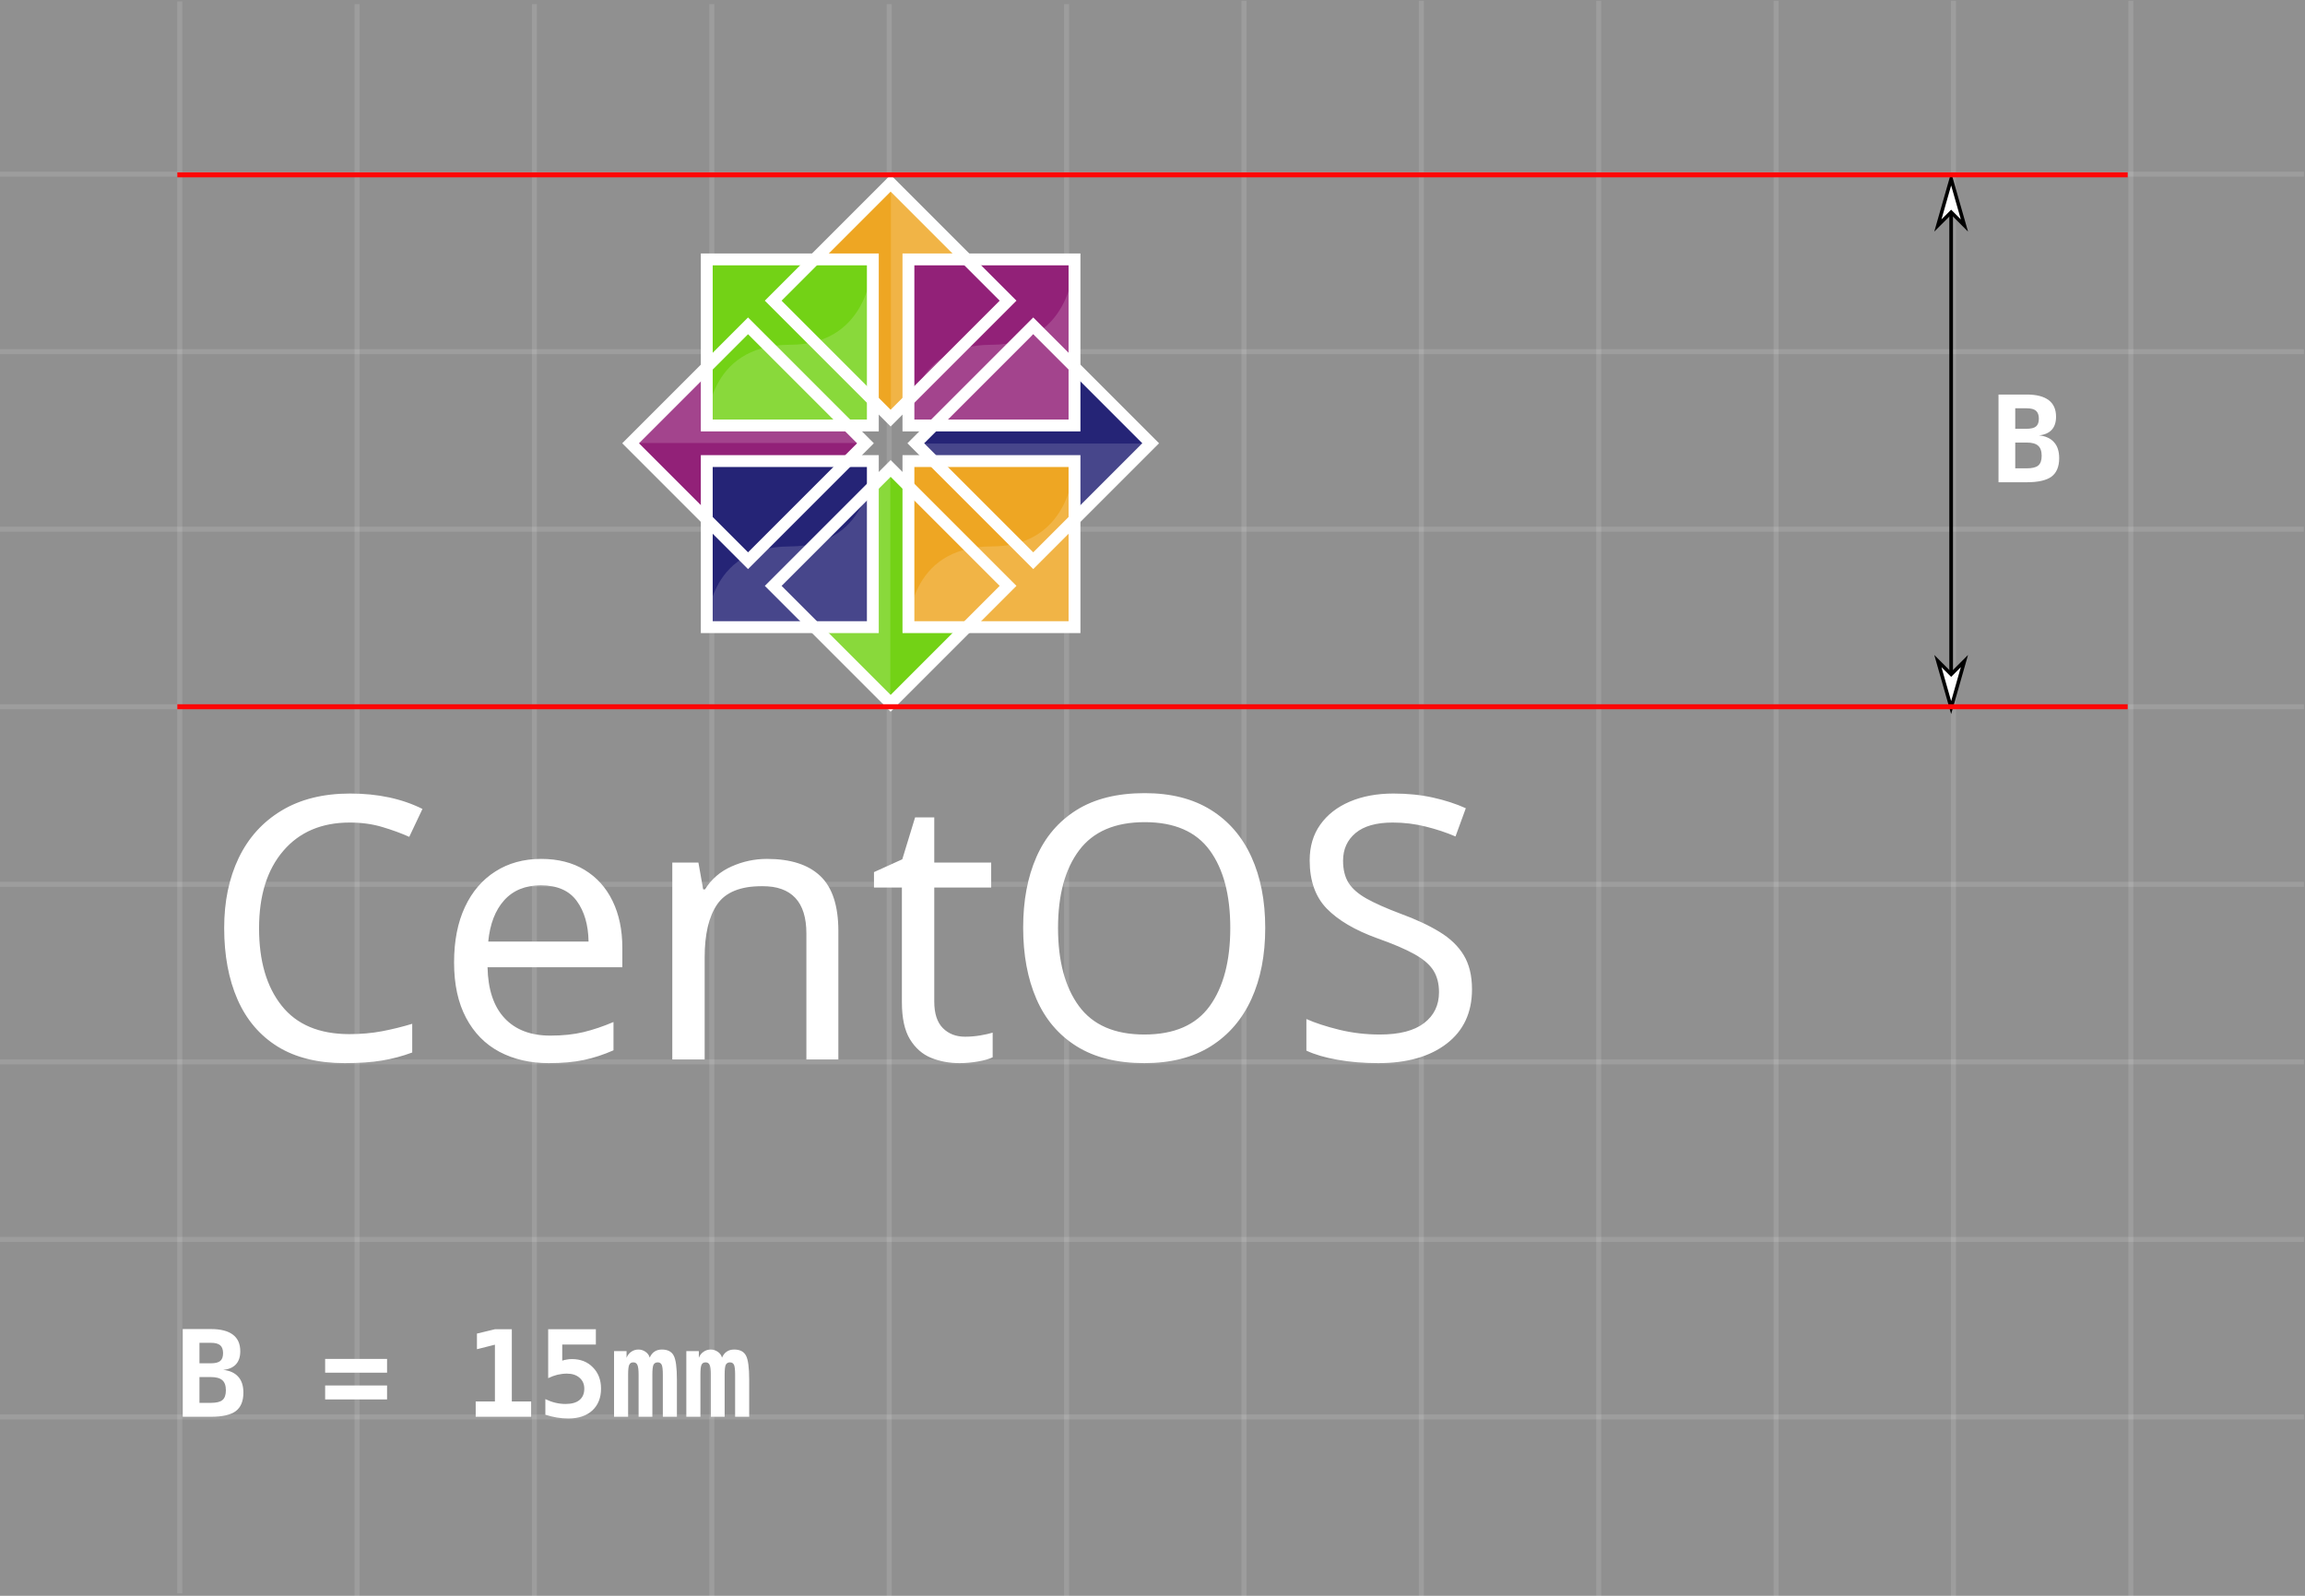
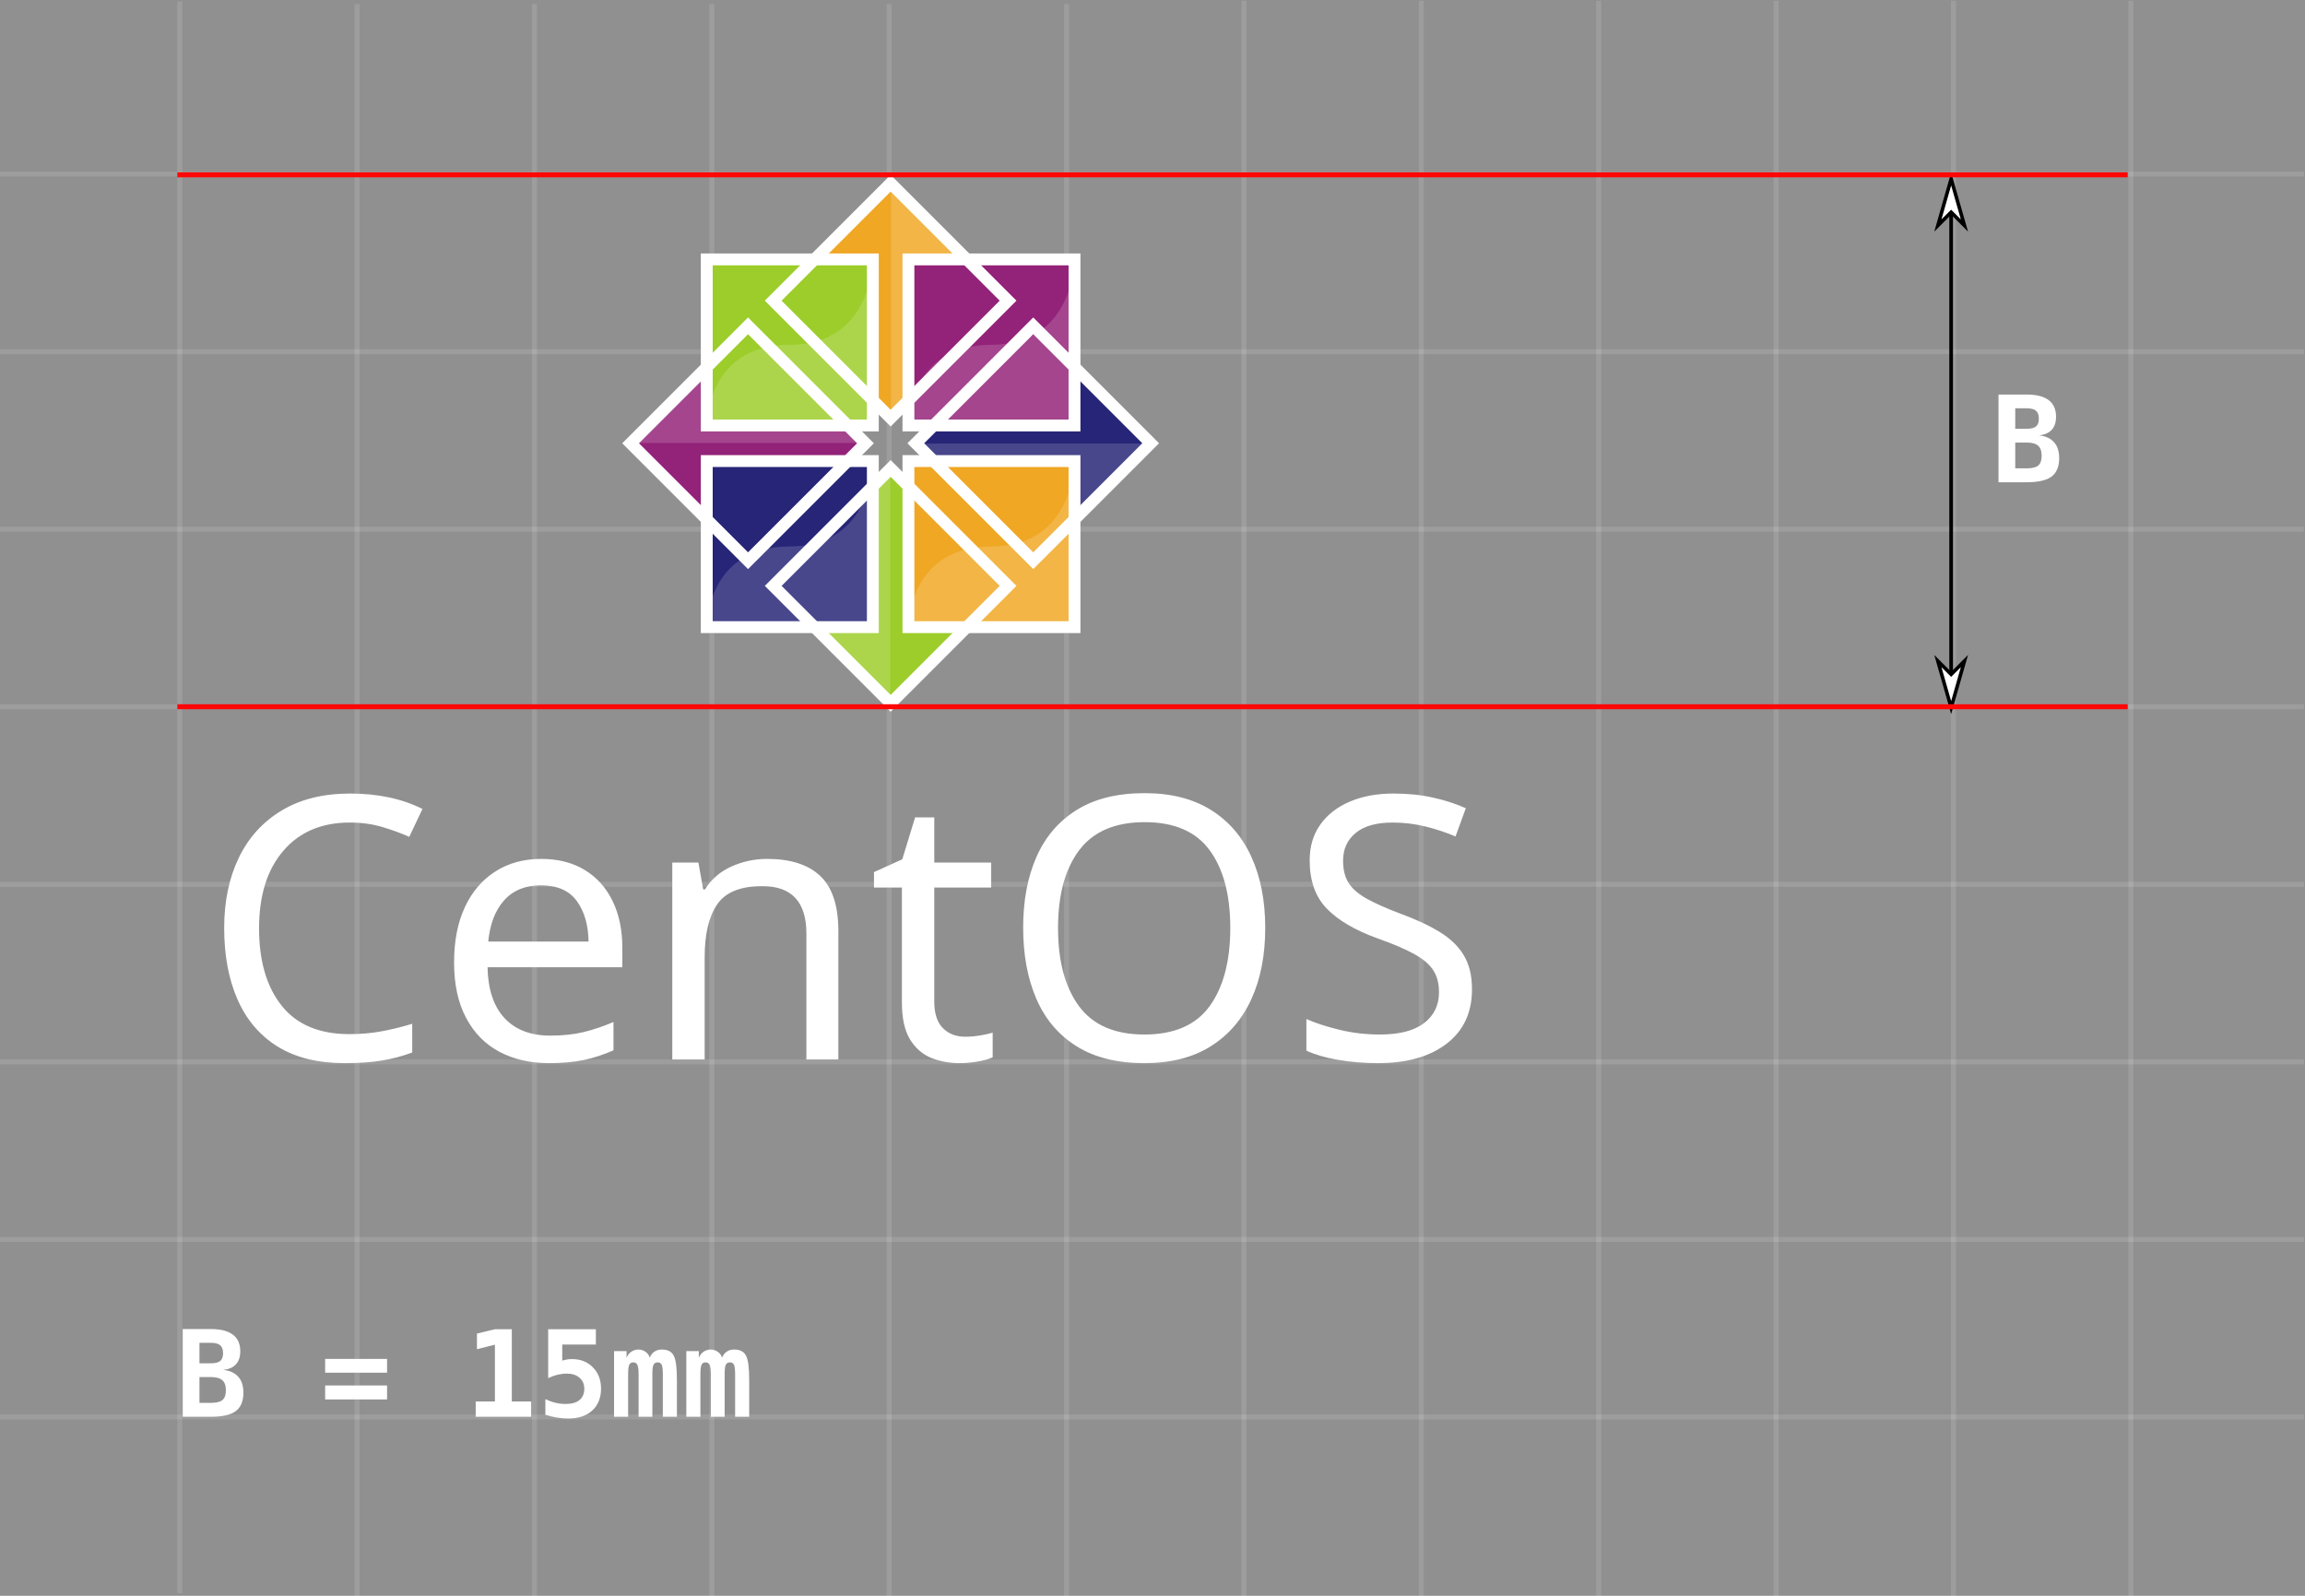
<svg xmlns="http://www.w3.org/2000/svg" width="230.315" height="159.449" id="svg3394" version="1.0" style="display:inline">
  <defs id="defs3396">
    <clipPath clipPathUnits="userSpaceOnUse" id="clipPath4429">
      <g transform="matrix(0.9947658,0,0,1,1.786099,0)" id="g4431">
-         <path style="fill:#eea623;fill-opacity:1;fill-rule:evenodd;stroke:none;stroke-width:30;stroke-linecap:round;stroke-linejoin:round;marker:none;marker-start:none;marker-mid:none;marker-end:none;stroke-miterlimit:4;stroke-dasharray:none;stroke-dashoffset:0;stroke-opacity:1;visibility:visible;display:inline;overflow:visible" d="M 322.541,2800.938 L 318.106,2806.667 L 313.671,2800.938 L 313.671,2757.795 L 294.732,2757.795 L 318.106,2732.258 L 341.238,2757.795 L 322.541,2757.795 L 322.541,2800.938 z" id="path4433" />
+         <path style="fill:#efa724;fill-opacity:1;fill-rule:evenodd;stroke:none;stroke-width:30;stroke-linecap:round;stroke-linejoin:round;marker:none;marker-start:none;marker-mid:none;marker-end:none;stroke-miterlimit:4;stroke-dasharray:none;stroke-dashoffset:0;stroke-opacity:1;visibility:visible;display:inline;overflow:visible" d="M 322.541,2800.938 L 318.106,2806.667 L 313.671,2800.938 L 313.671,2757.795 L 294.732,2757.795 L 318.106,2732.258 L 341.238,2757.795 L 322.541,2757.795 L 322.541,2800.938 z" id="path4433" />
      </g>
    </clipPath>
  </defs>
  <g id="layer1" transform="translate(-334.1707,160.7634)" style="display:inline" />
  <rect style="fill:#8c8c8c;fill-opacity:0.955;stroke:none;stroke-width:1.995;stroke-linecap:round;stroke-linejoin:miter;stroke-miterlimit:4;stroke-dasharray:none;stroke-dashoffset:0;stroke-opacity:0.089" id="CENTOSARTWORK" width="230.315" height="159.449" x="0" y="0" clip-path="none" />
  <path style="fill:none;fill-rule:evenodd;stroke:#ffffff;stroke-width:0.5;stroke-linecap:butt;stroke-linejoin:miter;stroke-miterlimit:4;stroke-dasharray:none;stroke-opacity:0.118" d="M 17.964,0.141 L 17.964,159.204" id="path3685" />
  <path id="path3687" d="M 35.675,0.664 L 35.675,159.214" style="fill:none;fill-rule:evenodd;stroke:#ffffff;stroke-width:0.5;stroke-linecap:square;stroke-linejoin:miter;stroke-miterlimit:4;stroke-dasharray:none;stroke-opacity:0.118" />
  <path style="fill:none;fill-rule:evenodd;stroke:#ffffff;stroke-width:0.5;stroke-linecap:square;stroke-linejoin:miter;stroke-miterlimit:4;stroke-dasharray:none;stroke-opacity:0.118" d="M 53.399,0.664 L 53.399,159.214" id="path3689" />
  <path id="path3691" d="M 71.123,0.664 L 71.123,159.214" style="fill:none;fill-rule:evenodd;stroke:#ffffff;stroke-width:0.5;stroke-linecap:square;stroke-linejoin:miter;stroke-miterlimit:4;stroke-dasharray:none;stroke-opacity:0.118" />
  <path style="fill:none;fill-rule:evenodd;stroke:#ffffff;stroke-width:0.5;stroke-linecap:square;stroke-linejoin:miter;stroke-miterlimit:4;stroke-dasharray:none;stroke-opacity:0.118" d="M 88.847,0.664 L 88.847,159.214" id="path3693" />
  <path id="path3695" d="M 106.571,0.664 L 106.571,159.214" style="fill:none;fill-rule:evenodd;stroke:#ffffff;stroke-width:0.5;stroke-linecap:square;stroke-linejoin:miter;stroke-miterlimit:4;stroke-dasharray:none;stroke-opacity:0.118" />
  <path style="fill:none;fill-rule:evenodd;stroke:#ffffff;stroke-width:0.5;stroke-linecap:square;stroke-linejoin:miter;stroke-miterlimit:4;stroke-dasharray:none;stroke-opacity:0.118" d="M 124.295,0.329 L 124.295,159.214" id="path3697" />
  <path id="path3699" d="M 142.019,0.329 L 142.019,159.214" style="fill:none;fill-rule:evenodd;stroke:#ffffff;stroke-width:0.5;stroke-linecap:square;stroke-linejoin:miter;stroke-miterlimit:4;stroke-dasharray:none;stroke-opacity:0.118" />
  <path style="fill:none;fill-rule:evenodd;stroke:#ffffff;stroke-width:0.5;stroke-linecap:square;stroke-linejoin:miter;stroke-miterlimit:4;stroke-dasharray:none;stroke-opacity:0.118" d="M 159.742,0.329 L 159.742,159.214" id="path3701" />
  <path id="path3703" d="M 177.466,0.329 L 177.466,159.214" style="fill:none;fill-rule:evenodd;stroke:#ffffff;stroke-width:0.5;stroke-linecap:square;stroke-linejoin:miter;stroke-miterlimit:4;stroke-dasharray:none;stroke-opacity:0.118" />
  <path style="fill:none;fill-rule:evenodd;stroke:#ffffff;stroke-width:0.5;stroke-linecap:square;stroke-linejoin:miter;stroke-miterlimit:4;stroke-dasharray:none;stroke-opacity:0.118" d="M 195.19,0.329 L 195.19,159.214" id="path3705" />
  <path id="path3707" d="M 212.914,0.329 L 212.914,159.214" style="fill:none;fill-rule:evenodd;stroke:#ffffff;stroke-width:0.5;stroke-linecap:square;stroke-linejoin:miter;stroke-miterlimit:4;stroke-dasharray:none;stroke-opacity:0.118" />
  <path style="fill:none;fill-rule:evenodd;stroke:#ffffff;stroke-width:0.5;stroke-linecap:square;stroke-linejoin:miter;stroke-miterlimit:4;stroke-dasharray:none;stroke-opacity:0.118" d="M 230.638,0.329 L 230.638,159.214" id="path3709" />
  <path style="fill:none;fill-rule:evenodd;stroke:#ffffff;stroke-width:0.5;stroke-linecap:square;stroke-linejoin:miter;stroke-miterlimit:4;stroke-dasharray:none;stroke-opacity:0.118" d="M 0.151,141.581 L 229.966,141.581" id="path3717" />
  <path id="path3719" d="M 0.151,123.841 L 229.966,123.841" style="fill:none;fill-rule:evenodd;stroke:#ffffff;stroke-width:0.5;stroke-linecap:square;stroke-linejoin:miter;stroke-miterlimit:4;stroke-dasharray:none;stroke-opacity:0.118" />
  <path style="fill:none;fill-rule:evenodd;stroke:#ffffff;stroke-width:0.5;stroke-linecap:square;stroke-linejoin:miter;stroke-miterlimit:4;stroke-dasharray:none;stroke-opacity:0.118" d="M 0.151,106.1 L 229.966,106.1" id="path3721" />
  <path id="path3723" d="M 0.151,88.36 L 229.966,88.36" style="fill:none;fill-rule:evenodd;stroke:#ffffff;stroke-width:0.5;stroke-linecap:square;stroke-linejoin:miter;stroke-miterlimit:4;stroke-dasharray:none;stroke-opacity:0.118" />
  <path style="fill:none;fill-rule:evenodd;stroke:#ffffff;stroke-width:0.5;stroke-linecap:square;stroke-linejoin:miter;stroke-miterlimit:4;stroke-dasharray:none;stroke-opacity:0.118" d="M 0.151,70.619 L 229.966,70.619" id="path3725" />
  <path id="path3727" d="M 0.151,52.879 L 229.944,52.879" style="fill:none;fill-rule:evenodd;stroke:#ffffff;stroke-width:0.5;stroke-linecap:square;stroke-linejoin:miter;stroke-miterlimit:4;stroke-dasharray:none;stroke-opacity:0.118" />
  <path style="fill:none;fill-rule:evenodd;stroke:#ffffff;stroke-width:0.5;stroke-linecap:square;stroke-linejoin:miter;stroke-miterlimit:4;stroke-dasharray:none;stroke-opacity:0.118" d="M 0.151,35.138 L 229.966,35.138" id="path3729" />
  <path id="path6619" d="M 0.151,17.398 L 229.966,17.398" style="fill:none;fill-rule:evenodd;stroke:#ffffff;stroke-width:0.5;stroke-linecap:square;stroke-linejoin:miter;stroke-miterlimit:4;stroke-dasharray:none;stroke-opacity:0.118" />
  <g id="g2627" transform="translate(-405.2901,-52.89159)">
    <g style="stroke:#ffffff;stroke-width:0.354;stroke-miterlimit:4;stroke-dasharray:none;stroke-opacity:0.157;display:inline" id="g2602" transform="matrix(-0.7536306,0,0,-0.7536306,67.54254,2234.09)">
      <g id="g2604">
        <path style="fill:#000000;fill-opacity:1;fill-rule:evenodd;stroke:none;stroke-width:1px;stroke-linecap:butt;stroke-linejoin:miter;stroke-opacity:1" d="M -707.095,2804.857 L -707.095,2866.383 L -706.612,2866.383 L -706.612,2804.857 L -707.095,2804.857 z" id="path2606" />
        <path style="fill:#ffffff;fill-opacity:1;fill-rule:evenodd;stroke:#000000;stroke-width:0.353pt;marker-start:none;stroke-opacity:1" d="M -706.854,2804.848 L -705.091,2806.611 L -706.854,2800.441 L -708.616,2806.611 L -706.854,2804.848 z" id="path2608" />
        <path style="fill:#ffffff;fill-opacity:1;fill-rule:evenodd;stroke:#000000;stroke-width:0.353pt;marker-start:none;stroke-opacity:1" d="M -706.854,2866.119 L -708.616,2864.356 L -706.854,2870.525 L -705.091,2864.356 L -706.854,2866.119 z" id="path2610" />
      </g>
    </g>
    <text xml:space="preserve" style="font-size:12px;font-style:normal;font-variant:normal;font-weight:bold;font-stretch:normal;text-align:start;line-height:125%;writing-mode:lr-tb;text-anchor:start;fill:#ffffff;fill-opacity:1;stroke:none;stroke-width:1px;stroke-linecap:butt;stroke-linejoin:miter;stroke-opacity:1;display:inline;font-family:DejaVu LGC Sans Mono;-inkscape-font-specification:DejaVu LGC Sans Mono Bold" x="604.246" y="101.08" id="text2612">
      <tspan id="tspan2614" x="604.246" y="101.08">B</tspan>
    </text>
  </g>
  <text xml:space="preserve" style="font-size:12px;font-style:normal;font-variant:normal;font-weight:bold;font-stretch:normal;text-align:start;line-height:125%;writing-mode:lr-tb;text-anchor:start;fill:#ffffff;fill-opacity:1;stroke:none;stroke-width:1px;stroke-linecap:butt;stroke-linejoin:miter;stroke-opacity:1;display:inline;font-family:DejaVu LGC Sans Mono;-inkscape-font-specification:DejaVu LGC Sans Mono Bold" x="17.523" y="141.562" id="text7296">
    <tspan id="tspan7298" x="17.523" y="141.562">B = 15mm</tspan>
  </text>
  <g style="display:inline" id="g4475" transform="matrix(0.5,0,0,0.5,-7.872893,272.4208)">
    <g id="g4477" transform="matrix(0.4504095,0,0,0.4504131,155.3921,-247.4071)">
      <g style="display:inline" transform="matrix(0,-1.485379,1.485379,0,-2754.372,24.12764)" id="g4479">
        <g id="g4481" transform="translate(16.27951,-899.1672)">
          <g transform="matrix(1.066666,0,0,1,-26.9356,-4.1328125e-5)" id="g4483">
-             <path style="fill:#922178;fill-opacity:1;fill-rule:evenodd;stroke:none;stroke-width:30;stroke-linecap:round;stroke-linejoin:round;marker:none;marker-start:none;marker-mid:none;marker-end:none;stroke-miterlimit:4;stroke-dasharray:none;stroke-dashoffset:0;stroke-opacity:1;visibility:visible;display:inline;overflow:visible" d="M 323.367,2798.161 L 317.96,2803.962 L 312.554,2798.161 L 312.554,2757.335 L 294.541,2757.335 L 317.96,2732.437 L 340.985,2757.335 L 323.367,2757.335 L 323.367,2798.161 z" id="path4485" />
+             <path style="fill:#932279;fill-opacity:1;fill-rule:evenodd;stroke:none;stroke-width:30;stroke-linecap:round;stroke-linejoin:round;marker:none;marker-start:none;marker-mid:none;marker-end:none;stroke-miterlimit:4;stroke-dasharray:none;stroke-dashoffset:0;stroke-opacity:1;visibility:visible;display:inline;overflow:visible" d="M 323.367,2798.161 L 317.96,2803.962 L 312.554,2798.161 L 312.554,2757.335 L 294.541,2757.335 L 317.96,2732.437 L 340.985,2757.335 L 323.367,2757.335 L 323.367,2798.161 z" id="path4485" />
            <path id="path4487" d="M 323.42,2798.161 L 317.96,2803.962 L 317.96,2732.437 L 341.213,2757.335 L 323.42,2757.335 L 323.42,2798.161 z" style="fill:#ffffff;fill-opacity:0.157;fill-rule:evenodd;stroke:none;stroke-width:30;stroke-linecap:round;stroke-linejoin:round;marker:none;marker-start:none;marker-mid:none;marker-end:none;stroke-miterlimit:4;stroke-dasharray:none;stroke-dashoffset:0;stroke-opacity:1;visibility:visible;display:inline;overflow:visible" />
          </g>
          <g clip-path="url(#clipPath4429)" id="g4489" transform="matrix(1.072279,0,0,1,-28.85079,-4.1328125e-5)" />
        </g>
      </g>
      <g style="display:inline" id="g4491" transform="matrix(1.485379,0,0,1.485379,-402.7002,-3303.18)">
        <g transform="translate(16.27951,-899.1672)" id="g4493">
          <g id="g4495" transform="matrix(1.066666,0,0,1,-26.9356,-4.1328125e-5)">
-             <path id="path4497" d="M 323.367,2798.161 L 317.96,2803.962 L 312.554,2798.161 L 312.554,2757.335 L 294.541,2757.335 L 317.96,2732.437 L 340.985,2757.335 L 323.367,2757.335 L 323.367,2798.161 z" style="fill:#eea623;fill-opacity:1;fill-rule:evenodd;stroke:none;stroke-width:30;stroke-linecap:round;stroke-linejoin:round;marker:none;marker-start:none;marker-mid:none;marker-end:none;stroke-miterlimit:4;stroke-dasharray:none;stroke-dashoffset:0;stroke-opacity:1;visibility:visible;display:inline;overflow:visible" />
+             <path id="path4497" d="M 323.367,2798.161 L 317.96,2803.962 L 312.554,2798.161 L 312.554,2757.335 L 294.541,2757.335 L 317.96,2732.437 L 340.985,2757.335 L 323.367,2757.335 L 323.367,2798.161 z" style="fill:#efa724;fill-opacity:1;fill-rule:evenodd;stroke:none;stroke-width:30;stroke-linecap:round;stroke-linejoin:round;marker:none;marker-start:none;marker-mid:none;marker-end:none;stroke-miterlimit:4;stroke-dasharray:none;stroke-dashoffset:0;stroke-opacity:1;visibility:visible;display:inline;overflow:visible" />
            <path style="fill:#ffffff;fill-opacity:0.157;fill-rule:evenodd;stroke:none;stroke-width:30;stroke-linecap:round;stroke-linejoin:round;marker:none;marker-start:none;marker-mid:none;marker-end:none;stroke-miterlimit:4;stroke-dasharray:none;stroke-dashoffset:0;stroke-opacity:1;visibility:visible;display:inline;overflow:visible" d="M 323.42,2798.161 L 317.96,2803.962 L 317.96,2732.437 L 341.213,2757.335 L 323.42,2757.335 L 323.42,2798.161 z" id="path4499" />
          </g>
          <g transform="matrix(1.072279,0,0,1,-28.85079,-4.1328125e-5)" id="g4501" clip-path="url(#clipPath4429)" />
        </g>
      </g>
      <g style="display:inline" transform="matrix(0,1.485379,-1.485379,0,4260.212,-927.3261)" id="g4503">
        <g id="g4505" transform="matrix(1.066666,0,0,1,-26.9356,-4.1328125e-5)">
-           <path id="path4507" d="M 323.367,2798.161 L 317.96,2803.962 L 312.554,2798.161 L 312.554,2757.335 L 294.541,2757.335 L 317.96,2732.437 L 340.985,2757.335 L 323.367,2757.335 L 323.367,2798.161 z" style="fill:#252476;fill-opacity:1;fill-rule:evenodd;stroke:none;stroke-width:30;stroke-linecap:round;stroke-linejoin:round;marker:none;marker-start:none;marker-mid:none;marker-end:none;stroke-miterlimit:4;stroke-dasharray:none;stroke-dashoffset:0;stroke-opacity:1;visibility:visible;display:inline;overflow:visible" />
+           <path id="path4507" d="M 323.367,2798.161 L 317.96,2803.962 L 312.554,2798.161 L 312.554,2757.335 L 294.541,2757.335 L 317.96,2732.437 L 340.985,2757.335 L 323.367,2757.335 L 323.367,2798.161 z" style="fill:#262577;fill-opacity:1;fill-rule:evenodd;stroke:none;stroke-width:30;stroke-linecap:round;stroke-linejoin:round;marker:none;marker-start:none;marker-mid:none;marker-end:none;stroke-miterlimit:4;stroke-dasharray:none;stroke-dashoffset:0;stroke-opacity:1;visibility:visible;display:inline;overflow:visible" />
          <path style="fill:#ffffff;fill-opacity:0.157;fill-rule:evenodd;stroke:none;stroke-width:30;stroke-linecap:round;stroke-linejoin:round;marker:none;marker-start:none;marker-mid:none;marker-end:none;stroke-miterlimit:4;stroke-dasharray:none;stroke-dashoffset:0;stroke-opacity:1;visibility:visible;display:inline;overflow:visible" d="M 323.42,2798.161 L 317.96,2803.962 L 317.96,2732.437 L 341.213,2757.335 L 323.42,2757.335 L 323.42,2798.161 z" id="path4509" />
        </g>
        <g transform="matrix(1.072279,0,0,1,-28.85079,-4.1328125e-5)" id="g4511" clip-path="url(#clipPath4429)" />
      </g>
      <g style="display:inline" id="g4513" transform="matrix(-1.485379,0,0,-1.485379,572.9346,2375.8)">
        <g transform="translate(16.27951,-899.1672)" id="g4515">
          <g id="g4517" transform="matrix(1.066666,0,0,1,-26.9356,-4.1328125e-5)">
-             <path id="path4519" d="M 323.367,2798.161 L 317.96,2803.962 L 312.554,2798.161 L 312.554,2757.335 L 294.541,2757.335 L 317.96,2732.437 L 340.985,2757.335 L 323.367,2757.335 L 323.367,2798.161 z" style="fill:#73d216;fill-opacity:1;fill-rule:evenodd;stroke:none;stroke-width:30;stroke-linecap:round;stroke-linejoin:round;marker:none;marker-start:none;marker-mid:none;marker-end:none;stroke-miterlimit:4;stroke-dasharray:none;stroke-dashoffset:0;stroke-opacity:1;visibility:visible;display:inline;overflow:visible" />
+             <path id="path4519" d="M 323.367,2798.161 L 317.96,2803.962 L 312.554,2798.161 L 312.554,2757.335 L 294.541,2757.335 L 317.96,2732.437 L 340.985,2757.335 L 323.367,2757.335 L 323.367,2798.161 z" style="fill:#9ccd2a;fill-opacity:1;fill-rule:evenodd;stroke:none;stroke-width:30;stroke-linecap:round;stroke-linejoin:round;marker:none;marker-start:none;marker-mid:none;marker-end:none;stroke-miterlimit:4;stroke-dasharray:none;stroke-dashoffset:0;stroke-opacity:1;visibility:visible;display:inline;overflow:visible" />
            <path style="fill:#ffffff;fill-opacity:0.157;fill-rule:evenodd;stroke:none;stroke-width:30;stroke-linecap:round;stroke-linejoin:round;marker:none;marker-start:none;marker-mid:none;marker-end:none;stroke-miterlimit:4;stroke-dasharray:none;stroke-dashoffset:0;stroke-opacity:1;visibility:visible;display:inline;overflow:visible" d="M 323.42,2798.161 L 317.96,2803.962 L 317.96,2732.437 L 341.213,2757.335 L 323.42,2757.335 L 323.42,2798.161 z" id="path4521" />
          </g>
          <g transform="matrix(1.072279,0,0,1,-28.85079,-4.1328125e-5)" id="g4523" clip-path="url(#clipPath4429)" />
        </g>
      </g>
      <g style="display:inline" id="g4525" transform="matrix(1.485379,0,0,1.485379,-994.6136,-3940.533)">
-         <rect y="2285.789" x="671.984" height="49.606" width="49.606" id="rect4527" style="fill:#73d216;fill-opacity:1;stroke:#ffffff;stroke-width:3.543;stroke-linecap:butt;stroke-linejoin:miter;stroke-miterlimit:4;stroke-dasharray:none;stroke-dashoffset:0;stroke-opacity:1" />
-         <rect style="fill:#922178;fill-opacity:1;stroke:#ffffff;stroke-width:3.543;stroke-linecap:butt;stroke-linejoin:miter;stroke-miterlimit:4;stroke-dasharray:none;stroke-dashoffset:0;stroke-opacity:1" id="rect4529" width="49.606" height="49.606" x="732.221" y="2285.789" />
-         <rect y="2346.026" x="732.221" height="49.606" width="49.606" id="rect4531" style="fill:#eea623;fill-opacity:1;stroke:#ffffff;stroke-width:3.543;stroke-linecap:butt;stroke-linejoin:miter;stroke-miterlimit:4;stroke-dasharray:none;stroke-dashoffset:0;stroke-opacity:1" />
-         <rect style="fill:#252476;fill-opacity:1;stroke:#ffffff;stroke-width:3.543;stroke-linecap:butt;stroke-linejoin:miter;stroke-miterlimit:4;stroke-dasharray:none;stroke-dashoffset:0;stroke-opacity:1" id="rect4533" width="49.606" height="49.606" x="671.984" y="2346.026" />
+         <rect y="2285.789" x="671.984" height="49.606" width="49.606" id="rect4527" style="fill:#9ccd2a;fill-opacity:1;stroke:#ffffff;stroke-width:3.543;stroke-linecap:butt;stroke-linejoin:miter;stroke-miterlimit:4;stroke-dasharray:none;stroke-dashoffset:0;stroke-opacity:1" />
+         <rect style="fill:#932279;fill-opacity:1;stroke:#ffffff;stroke-width:3.543;stroke-linecap:butt;stroke-linejoin:miter;stroke-miterlimit:4;stroke-dasharray:none;stroke-dashoffset:0;stroke-opacity:1" id="rect4529" width="49.606" height="49.606" x="732.221" y="2285.789" />
+         <rect y="2346.026" x="732.221" height="49.606" width="49.606" id="rect4531" style="fill:#efa724;fill-opacity:1;stroke:#ffffff;stroke-width:3.543;stroke-linecap:butt;stroke-linejoin:miter;stroke-miterlimit:4;stroke-dasharray:none;stroke-dashoffset:0;stroke-opacity:1" />
+         <rect style="fill:#262577;fill-opacity:1;stroke:#ffffff;stroke-width:3.543;stroke-linecap:butt;stroke-linejoin:miter;stroke-miterlimit:4;stroke-dasharray:none;stroke-dashoffset:0;stroke-opacity:1" id="rect4533" width="49.606" height="49.606" x="671.984" y="2346.026" />
        <path id="path4535" d="M 696.788,2311.289 C 721.564,2311.289 721.591,2285.789 721.591,2285.789 L 721.591,2335.396 L 671.984,2335.396 C 671.984,2335.396 671.762,2311.289 696.788,2311.289 z" style="fill:#ffffff;fill-opacity:0.157;stroke:none;stroke-width:3.543;stroke-linecap:butt;stroke-linejoin:miter;stroke-miterlimit:4;stroke-dashoffset:0;stroke-opacity:1" />
        <path style="fill:#ffffff;fill-opacity:0.157;stroke:none;stroke-width:3.543;stroke-linecap:butt;stroke-linejoin:miter;stroke-miterlimit:4;stroke-dashoffset:0;stroke-opacity:1" d="M 696.788,2371.526 C 721.564,2371.526 721.591,2346.026 721.591,2346.026 L 721.591,2395.632 L 671.984,2395.632 C 671.984,2395.632 671.762,2371.526 696.788,2371.526 z" id="path4537" />
        <path style="fill:#ffffff;fill-opacity:0.157;stroke:none;stroke-width:3.543;stroke-linecap:butt;stroke-linejoin:miter;stroke-miterlimit:4;stroke-dashoffset:0;stroke-opacity:1" d="M 757.024,2311.289 C 781.8,2311.289 781.827,2285.789 781.827,2285.789 L 781.827,2335.396 L 732.221,2335.396 C 732.221,2335.396 731.999,2311.289 757.024,2311.289 z" id="path4539" />
        <path id="path4541" d="M 757.024,2371.526 C 781.8,2371.526 781.827,2346.026 781.827,2346.026 L 781.827,2395.632 L 732.221,2395.632 C 732.221,2395.632 731.999,2371.526 757.024,2371.526 z" style="fill:#ffffff;fill-opacity:0.157;stroke:none;stroke-width:3.543;stroke-linecap:butt;stroke-linejoin:miter;stroke-miterlimit:4;stroke-dashoffset:0;stroke-opacity:1" />
      </g>
      <rect transform="matrix(0.7071068,-0.7071068,0.7071068,0.7071068,0,0)" style="fill:none;fill-opacity:1;stroke:#ffffff;stroke-width:5.263;stroke-linecap:butt;stroke-linejoin:miter;stroke-miterlimit:4;stroke-dasharray:none;stroke-dashoffset:0;stroke-opacity:1;display:inline" id="rect4543" width="73.684" height="73.684" x="306.486" y="-349.27" />
      <rect transform="matrix(0.7071068,-0.7071068,0.7071068,0.7071068,0,0)" y="-349.27" x="395.96" height="73.684" width="73.684" id="rect4545" style="fill:none;fill-opacity:1;stroke:#ffffff;stroke-width:5.263;stroke-linecap:butt;stroke-linejoin:miter;stroke-miterlimit:4;stroke-dasharray:none;stroke-dashoffset:0;stroke-opacity:1;display:inline" />
      <rect transform="matrix(0.7071068,-0.7071068,0.7071068,0.7071068,0,0)" style="fill:none;fill-opacity:1;stroke:#ffffff;stroke-width:5.263;stroke-linecap:butt;stroke-linejoin:miter;stroke-miterlimit:4;stroke-dasharray:none;stroke-dashoffset:0;stroke-opacity:1;display:inline" id="rect4547" width="73.684" height="73.684" x="395.96" y="-259.796" />
      <rect transform="matrix(0.7071068,-0.7071068,0.7071068,0.7071068,0,0)" y="-259.796" x="306.486" height="73.684" width="73.684" id="rect4549" style="fill:none;fill-opacity:1;stroke:#ffffff;stroke-width:5.263;stroke-linecap:butt;stroke-linejoin:miter;stroke-miterlimit:4;stroke-dasharray:none;stroke-dashoffset:0;stroke-opacity:1;display:inline" />
    </g>
    <text transform="scale(0.9999962,1.000004)" clip-path="none" id="text4551" y="-333.123" x="56.063" style="font-size:73.411px;font-style:normal;font-variant:normal;font-weight:200;font-stretch:normal;text-align:start;line-height:125%;writing-mode:lr-tb;text-anchor:start;fill:#000000;fill-opacity:1;stroke:none;stroke-width:1px;stroke-linecap:butt;stroke-linejoin:miter;stroke-opacity:1;display:inline;font-family:Denmark;-inkscape-font-specification:Denmark Ultra-Light" xml:space="preserve">
      <tspan style="font-size:73.411px;font-style:normal;font-variant:normal;font-weight:200;font-stretch:normal;text-align:start;line-height:125%;writing-mode:lr-tb;text-anchor:start;fill:#ffffff;fill-opacity:1;font-family:Denmark;-inkscape-font-specification:Denmark Ultra-Light" y="-333.123" x="56.063" id="tspan4553">CentOS</tspan>
    </text>
  </g>
  <path style="fill:none;fill-rule:evenodd;stroke:#ff0606;stroke-width:0.5;stroke-linecap:butt;stroke-linejoin:miter;stroke-miterlimit:4;stroke-dasharray:none;stroke-opacity:1" d="M 17.717,70.616 L 212.598,70.616" id="path4565" />
  <path id="path2657" d="M 17.717,17.467 L 212.598,17.467" style="fill:none;fill-rule:evenodd;stroke:#ff0606;stroke-width:0.5;stroke-linecap:butt;stroke-linejoin:miter;stroke-miterlimit:4;stroke-dasharray:none;stroke-opacity:1" />
</svg>
